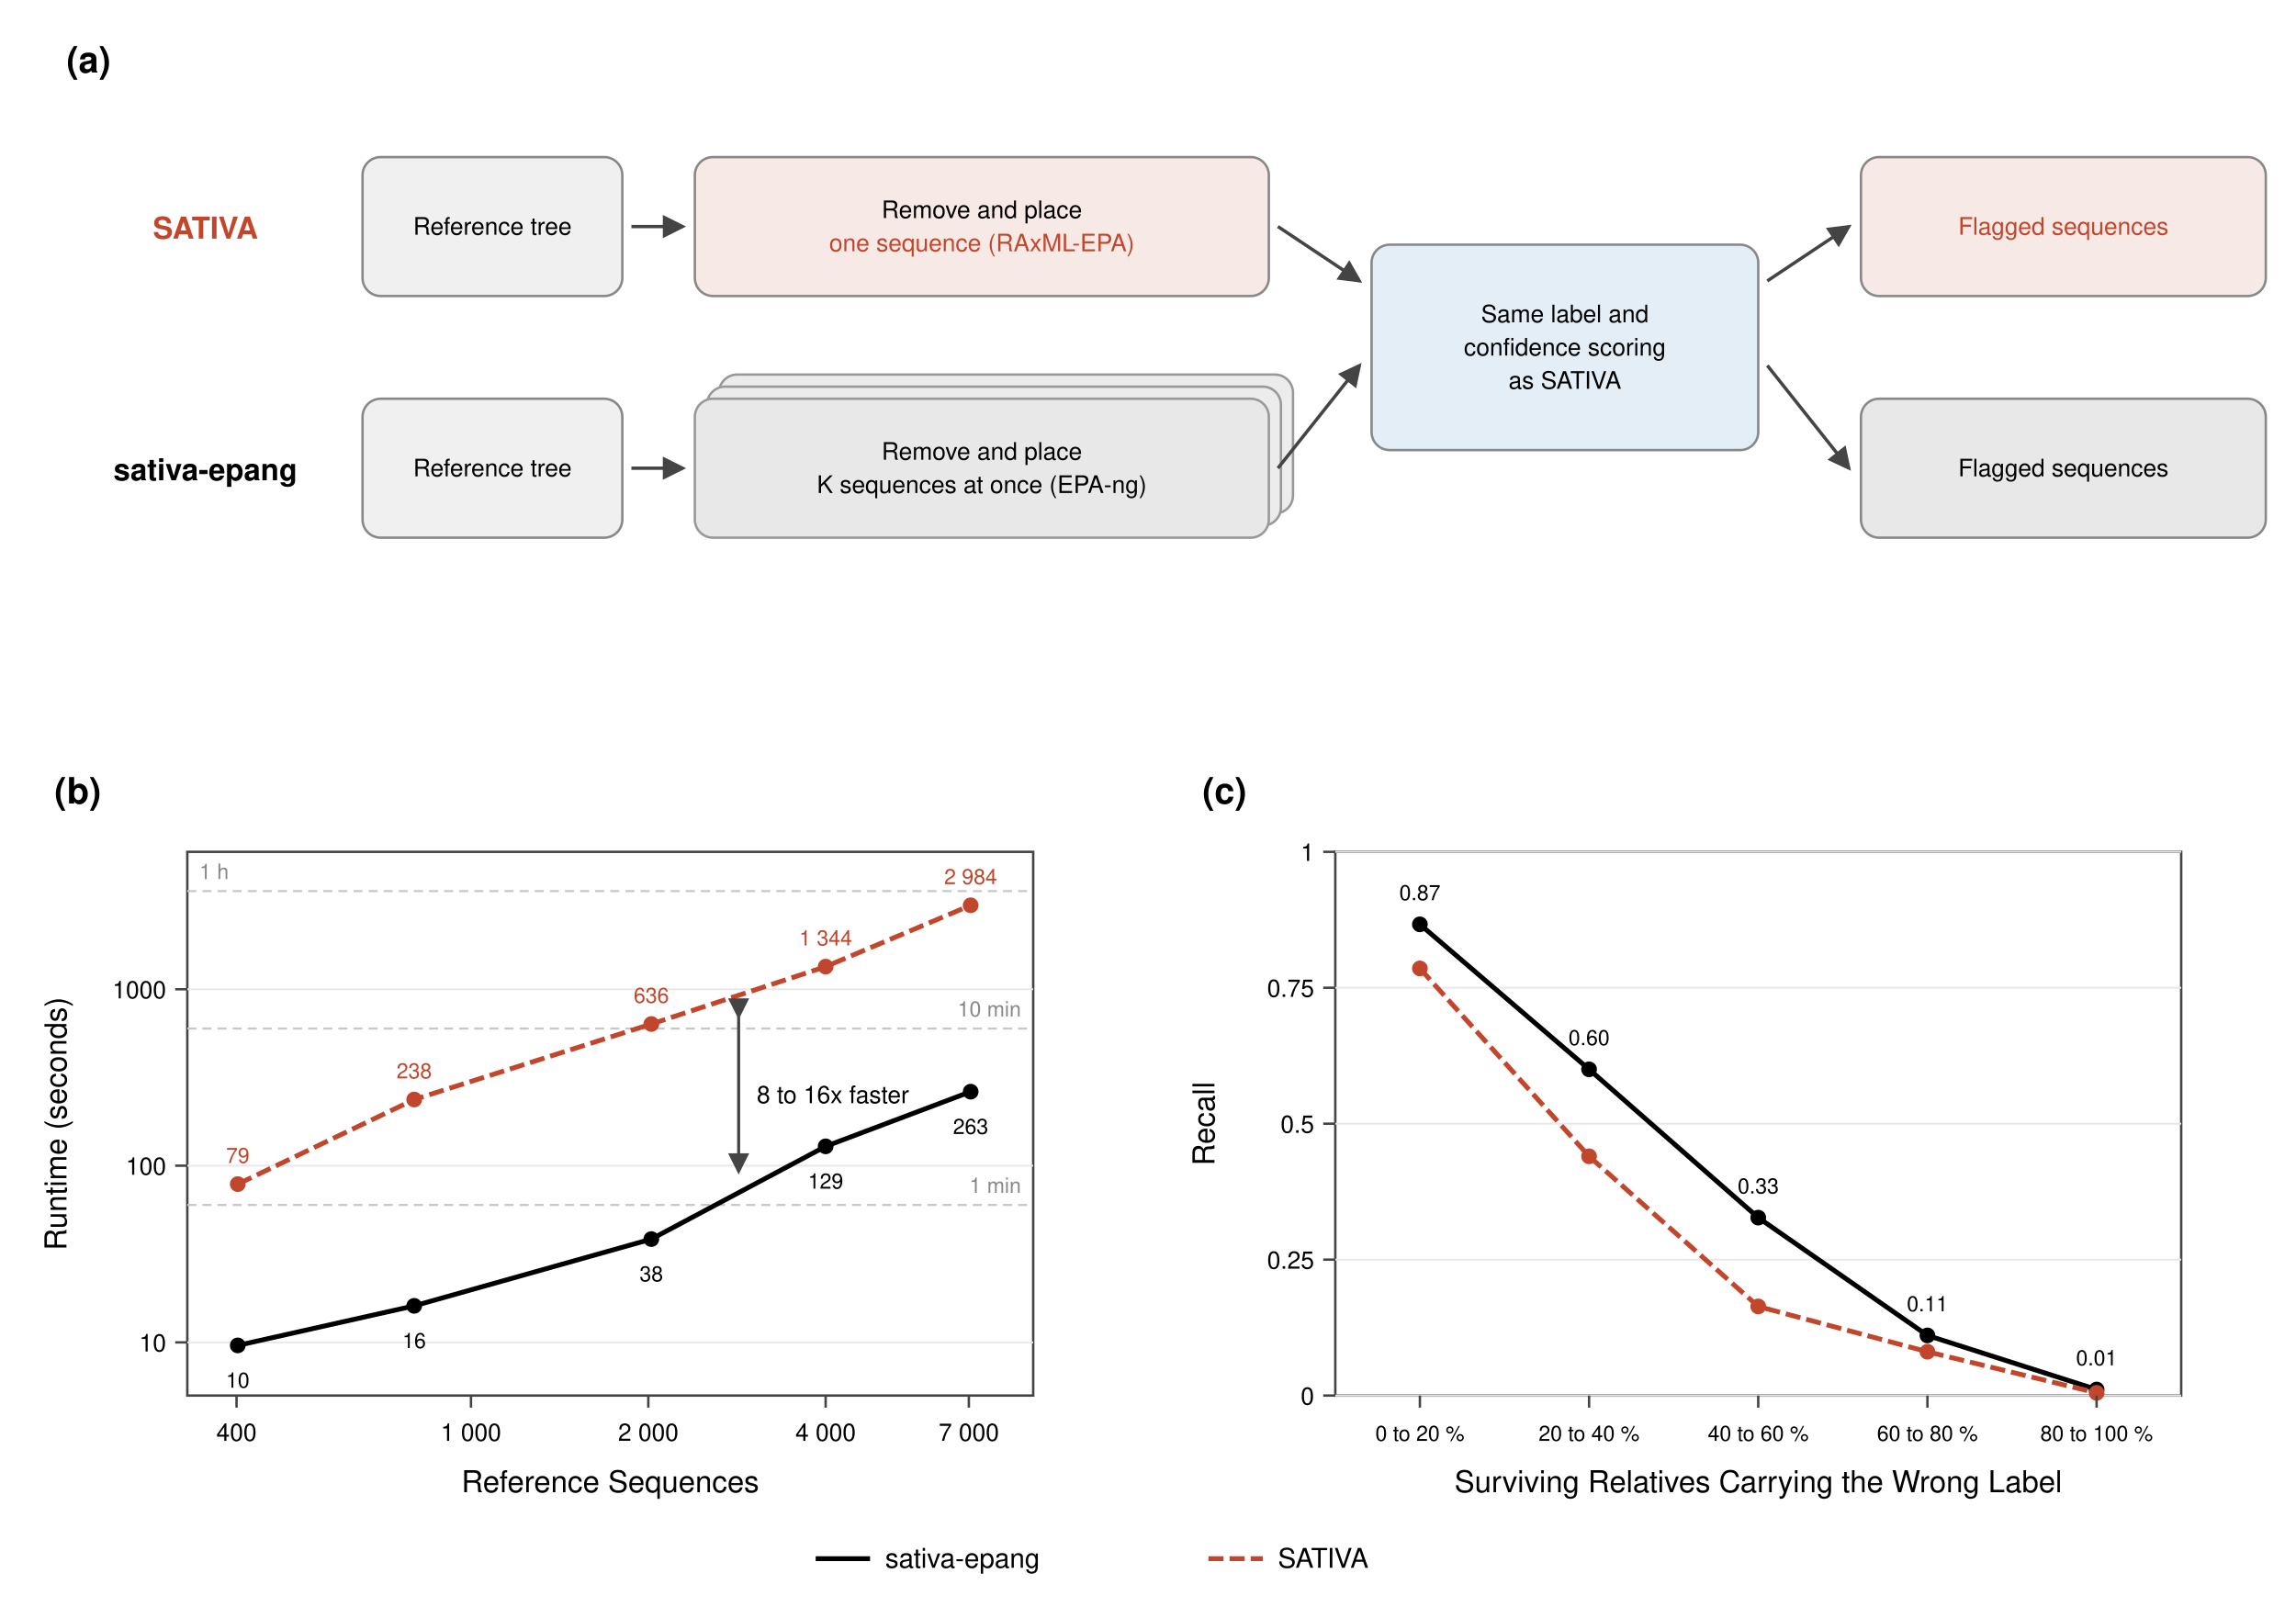
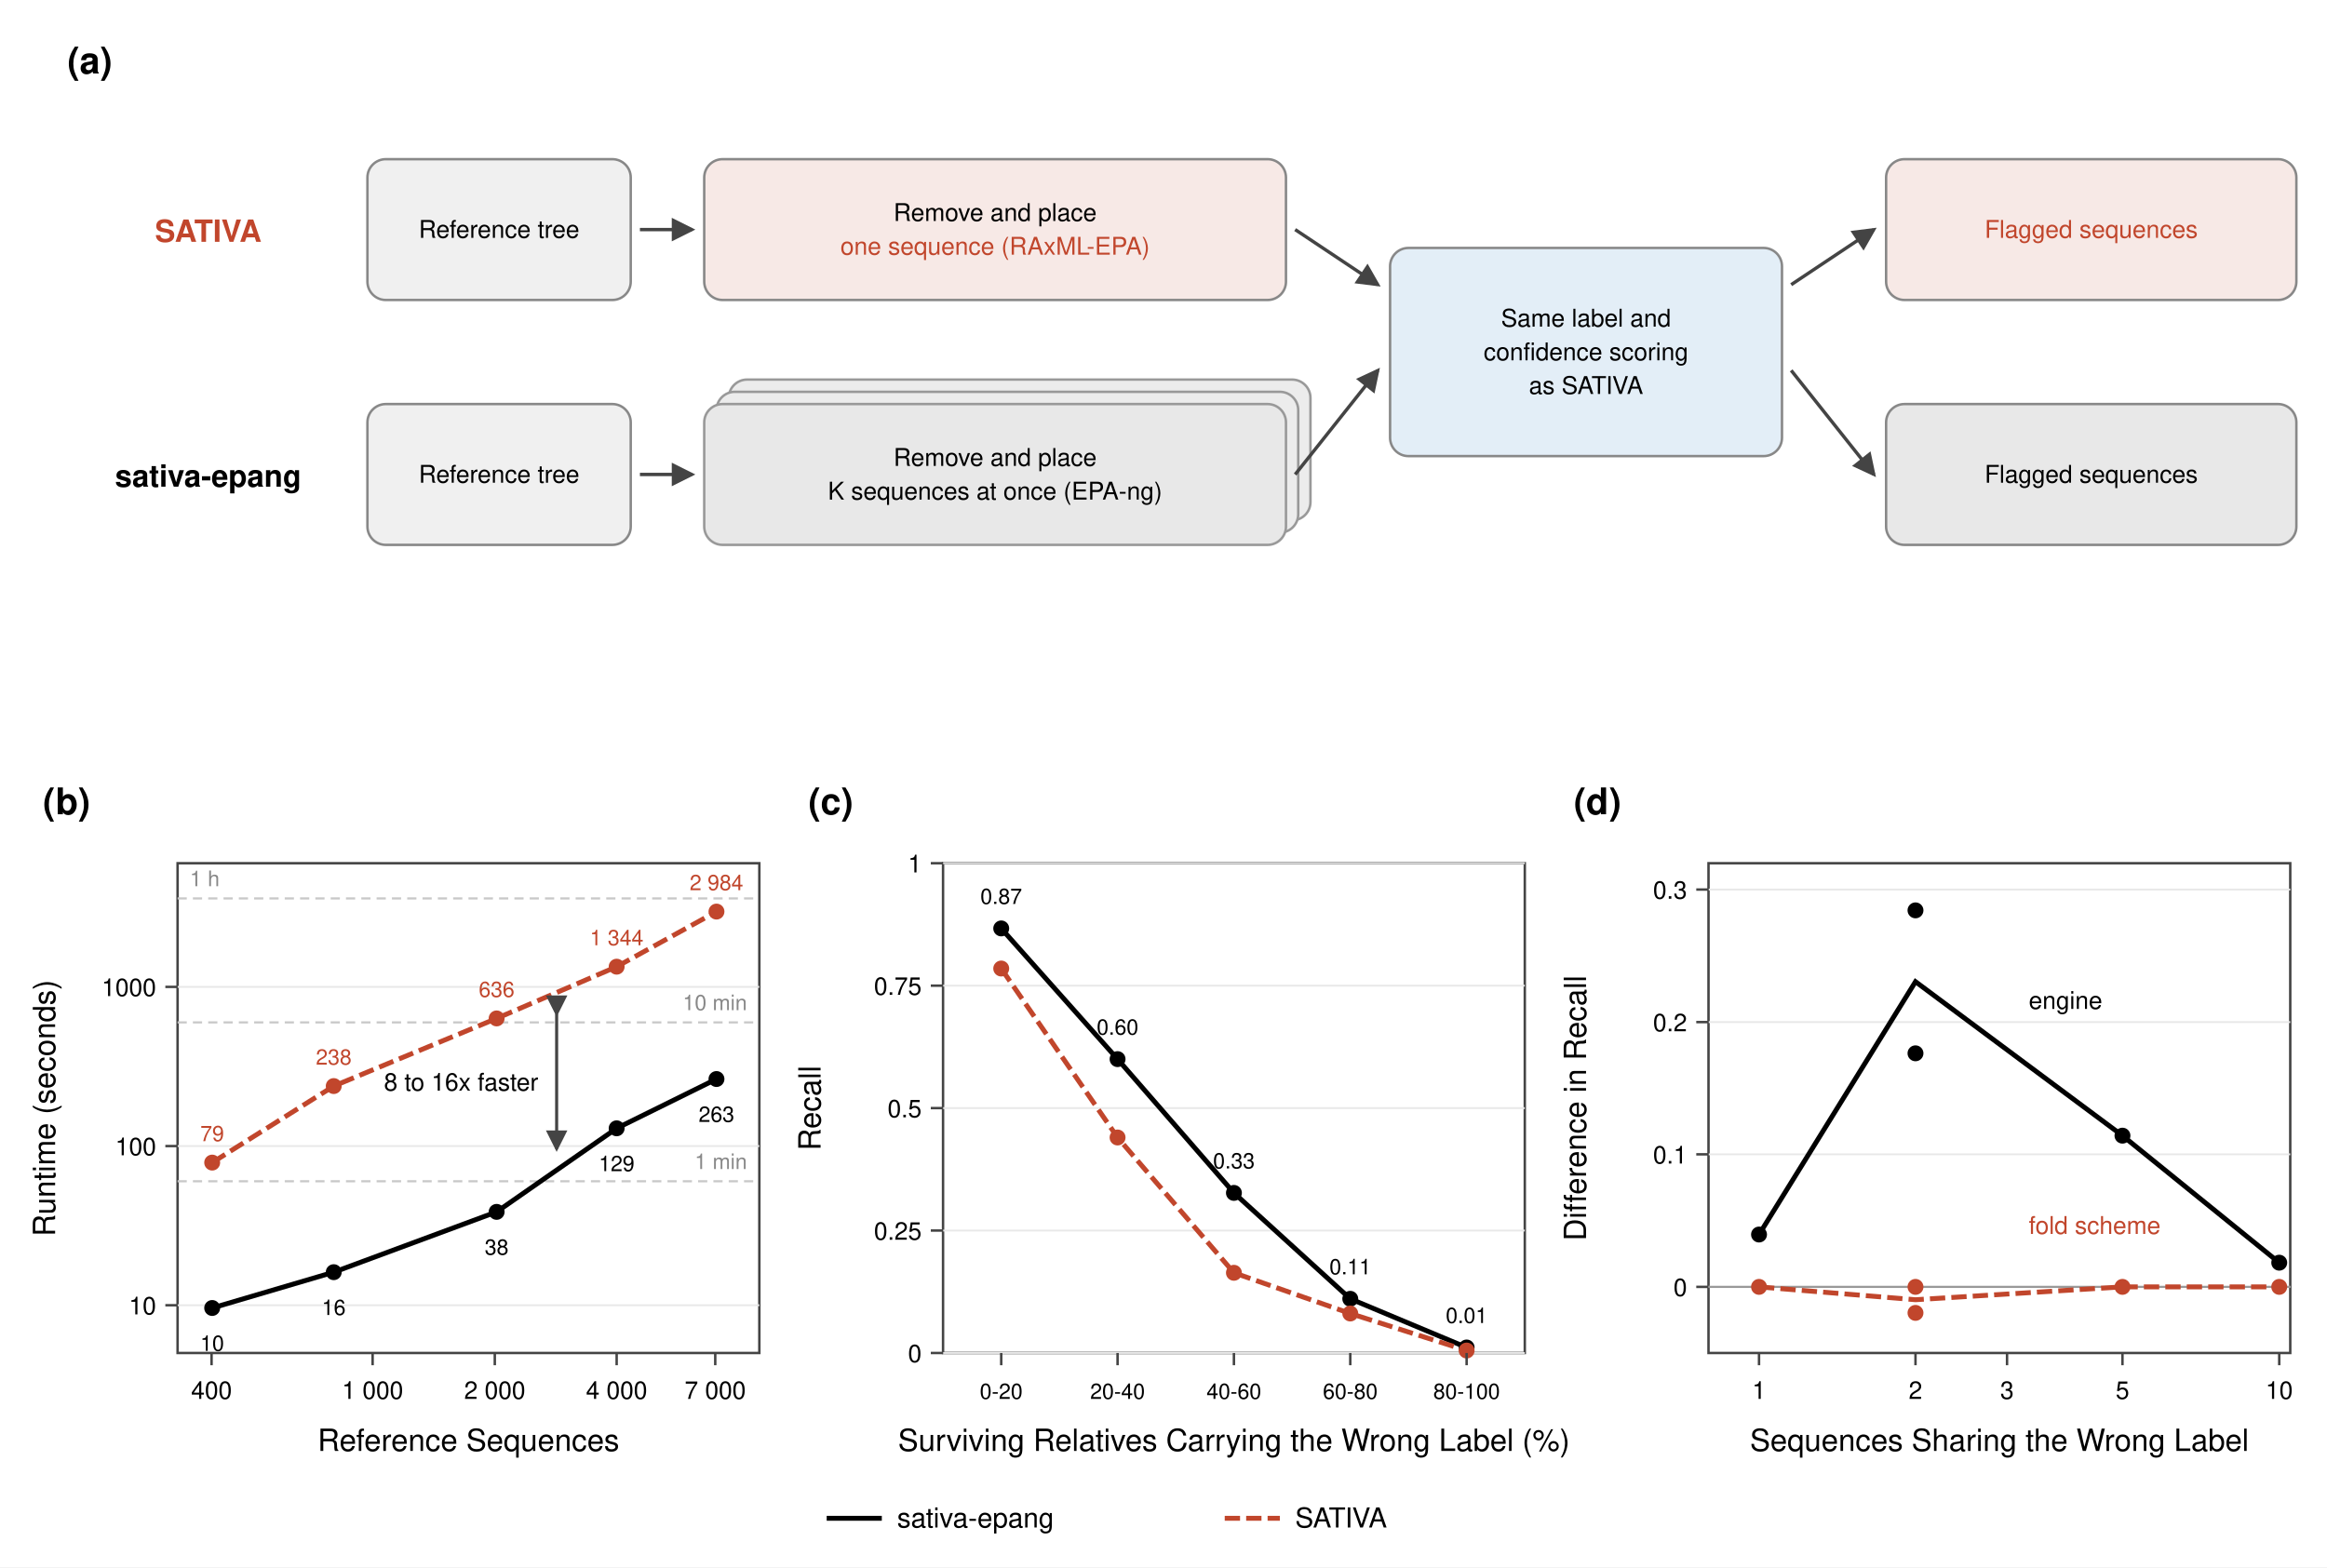
- <svg xmlns="http://www.w3.org/2000/svg" width="760" height="532" viewBox="0 0 760 532" font-family="Helvetica,Arial,sans-serif">
-   <rect width="760" height="532" fill="#fff" />
+ <svg xmlns="http://www.w3.org/2000/svg" width="760" height="512" viewBox="0 0 760 512" font-family="Helvetica,Arial,sans-serif">
+   <rect width="760" height="512" fill="#fff" />
  <defs>
    <marker id="head" markerWidth="7" markerHeight="7" refX="6" refY="3.5" orient="auto">
      <path d="M0,0 L7,3.5 L0,7 z" fill="#444" />
    </marker>
  </defs>
  <text x="22.0" y="24.0" font-size="12" fill="#000" font-weight="bold" text-anchor="start">(a)</text>
  <text x="68.0" y="79.0" font-size="10" fill="#c1462c" font-weight="bold" text-anchor="middle">SATIVA</text>
  <text x="68.0" y="159.0" font-size="10" fill="#000000" font-weight="bold" text-anchor="middle">sativa-epang</text>
  <rect x="120" y="52" width="86" height="46" rx="6" fill="#f0f0f0" stroke="#888" stroke-width="0.8" />
  <text x="163.0" y="77.7" font-size="8" fill="#000" font-weight="normal" text-anchor="middle">Reference tree</text>
  <rect x="120" y="132" width="86" height="46" rx="6" fill="#f0f0f0" stroke="#888" stroke-width="0.8" />
  <text x="163.0" y="157.7" font-size="8" fill="#000" font-weight="normal" text-anchor="middle">Reference tree</text>
  <rect x="230" y="52" width="190" height="46" rx="6" fill="#f7e9e6" stroke="#888" stroke-width="0.8" />
  <text x="325.0" y="72.2" font-size="8" fill="#000" font-weight="normal" text-anchor="middle">Remove and place</text>
  <text x="325.0" y="83.2" font-size="8" fill="#c1462c" font-weight="normal" text-anchor="middle">one sequence (RAxML-EPA)</text>
  <rect x="238" y="124" width="190" height="46" rx="6" fill="#ececec" stroke="#999" stroke-width="0.8" />
  <rect x="234" y="128" width="190" height="46" rx="6" fill="#ececec" stroke="#999" stroke-width="0.8" />
  <rect x="230" y="132" width="190" height="46" rx="6" fill="#e8e8e8" stroke="#999" stroke-width="0.8" />
  <text x="325.0" y="152.2" font-size="8" fill="#000" font-weight="normal" text-anchor="middle">Remove and place</text>
  <text x="325.0" y="163.2" font-size="8" fill="#000000" font-weight="normal" text-anchor="middle">K sequences at once (EPA-ng)</text>
  <rect x="454" y="81.0" width="128" height="68" rx="6" fill="#e3eef7" stroke="#888" stroke-width="0.8" />
  <text x="518.0" y="106.7" font-size="8" fill="#000" font-weight="normal" text-anchor="middle">Same label and</text>
  <text x="518.0" y="117.7" font-size="8" fill="#000" font-weight="normal" text-anchor="middle">confidence scoring</text>
  <text x="518.0" y="128.7" font-size="8" fill="#000" font-weight="normal" text-anchor="middle">as SATIVA</text>
  <rect x="616" y="52" width="134" height="46" rx="6" fill="#f7e9e6" stroke="#888" stroke-width="0.8" />
  <text x="683.0" y="77.7" font-size="8" fill="#c1462c" font-weight="normal" text-anchor="middle">Flagged sequences</text>
  <rect x="616" y="132" width="134" height="46" rx="6" fill="#e8e8e8" stroke="#888" stroke-width="0.8" />
  <text x="683.0" y="157.7" font-size="8" fill="#000000" font-weight="normal" text-anchor="middle">Flagged sequences</text>
  <line x1="209.0" y1="75.0" x2="226.0" y2="75.0" stroke="#444" stroke-width="1.1" marker-end="url(#head)" />
  <line x1="423.0" y1="75.0" x2="450.0" y2="93.0" stroke="#444" stroke-width="1.1" marker-end="url(#head)" />
  <line x1="585.0" y1="93.0" x2="612.0" y2="75.0" stroke="#444" stroke-width="1.1" marker-end="url(#head)" />
  <line x1="209.0" y1="155.0" x2="226.0" y2="155.0" stroke="#444" stroke-width="1.1" marker-end="url(#head)" />
  <line x1="423.0" y1="155.0" x2="450.0" y2="121.0" stroke="#444" stroke-width="1.1" marker-end="url(#head)" />
  <line x1="585.0" y1="121.0" x2="612.0" y2="155.0" stroke="#444" stroke-width="1.1" marker-end="url(#head)" />
-   <rect x="62" y="282" width="280" height="180" fill="none" stroke="#444" stroke-width="0.8" />
-   <text x="18.0" y="266.0" font-size="12" fill="#000" font-weight="bold" text-anchor="start">(b)</text>
-   <text x="202.0" y="494.0" font-size="10" fill="#000" font-weight="normal" text-anchor="middle">Reference Sequences</text>
-   <text x="22.0" y="372.0" font-size="10" fill="#000" font-weight="normal" text-anchor="middle" transform="rotate(-90 22.0 372.0)">Runtime (seconds)</text>
-   <line x1="78.3" y1="462" x2="78.3" y2="466" stroke="#444" stroke-width="0.8" />
-   <text x="78.3" y="477.0" font-size="8" fill="#000" font-weight="normal" text-anchor="middle">400</text>
-   <line x1="155.9" y1="462" x2="155.9" y2="466" stroke="#444" stroke-width="0.8" />
-   <text x="155.9" y="477.0" font-size="8" fill="#000" font-weight="normal" text-anchor="middle">1 000</text>
-   <line x1="214.6" y1="462" x2="214.6" y2="466" stroke="#444" stroke-width="0.8" />
-   <text x="214.6" y="477.0" font-size="8" fill="#000" font-weight="normal" text-anchor="middle">2 000</text>
-   <line x1="273.3" y1="462" x2="273.3" y2="466" stroke="#444" stroke-width="0.8" />
-   <text x="273.3" y="477.0" font-size="8" fill="#000" font-weight="normal" text-anchor="middle">4 000</text>
-   <line x1="320.7" y1="462" x2="320.7" y2="466" stroke="#444" stroke-width="0.8" />
-   <text x="320.7" y="477.0" font-size="8" fill="#000" font-weight="normal" text-anchor="middle">7 000</text>
-   <line x1="62" y1="444.4" x2="342" y2="444.4" stroke="#e8e8e8" stroke-width="0.6" />
-   <line x1="58" y1="444.4" x2="62" y2="444.4" stroke="#444" stroke-width="0.8" />
-   <text x="55.0" y="447.4" font-size="8" fill="#000" font-weight="normal" text-anchor="end">10</text>
-   <line x1="62" y1="385.9" x2="342" y2="385.9" stroke="#e8e8e8" stroke-width="0.6" />
-   <line x1="58" y1="385.9" x2="62" y2="385.9" stroke="#444" stroke-width="0.8" />
-   <text x="55.0" y="388.9" font-size="8" fill="#000" font-weight="normal" text-anchor="end">100</text>
-   <line x1="62" y1="327.5" x2="342" y2="327.5" stroke="#e8e8e8" stroke-width="0.6" />
-   <line x1="58" y1="327.5" x2="62" y2="327.5" stroke="#444" stroke-width="0.8" />
-   <text x="55.0" y="330.5" font-size="8" fill="#000" font-weight="normal" text-anchor="end">1000</text>
-   <line x1="62" y1="398.9" x2="342" y2="398.9" stroke="#c8c8c8" stroke-width="0.7" stroke-dasharray="3 2" />
-   <text x="338.0" y="394.9" font-size="7" fill="#888" font-weight="normal" text-anchor="end">1 min</text>
-   <line x1="62" y1="340.5" x2="342" y2="340.5" stroke="#c8c8c8" stroke-width="0.7" stroke-dasharray="3 2" />
-   <text x="338.0" y="336.5" font-size="7" fill="#888" font-weight="normal" text-anchor="end">10 min</text>
-   <line x1="62" y1="295.0" x2="342" y2="295.0" stroke="#c8c8c8" stroke-width="0.7" stroke-dasharray="3 2" />
-   <text x="66.0" y="291.0" font-size="7" fill="#888" font-weight="normal" text-anchor="start">1 h</text>
-   <path d="M78.7,392.0 L137.1,364.0 L215.6,339.0 L273.3,320.0 L321.3,299.7" fill="none" stroke="#c1462c" stroke-width="1.6" stroke-dasharray="5 2" />
-   <circle cx="78.7" cy="392.0" r="2.6" fill="#c1462c" />
-   <circle cx="137.1" cy="364.0" r="2.6" fill="#c1462c" />
-   <circle cx="215.6" cy="339.0" r="2.6" fill="#c1462c" />
-   <circle cx="273.3" cy="320.0" r="2.6" fill="#c1462c" />
-   <circle cx="321.3" cy="299.7" r="2.6" fill="#c1462c" />
-   <path d="M78.7,445.4 L137.1,432.3 L215.6,410.2 L273.3,379.5 L321.3,361.4" fill="none" stroke="#000000" stroke-width="1.6" />
-   <circle cx="78.7" cy="445.4" r="2.6" fill="#000000" />
-   <circle cx="137.1" cy="432.3" r="2.6" fill="#000000" />
-   <circle cx="215.6" cy="410.2" r="2.6" fill="#000000" />
-   <circle cx="273.3" cy="379.5" r="2.6" fill="#000000" />
-   <circle cx="321.3" cy="361.4" r="2.6" fill="#000000" />
-   <text x="78.7" y="385.0" font-size="7" fill="#c1462c" font-weight="normal" text-anchor="middle">79</text>
-   <text x="78.7" y="459.4" font-size="7" fill="#000000" font-weight="normal" text-anchor="middle">10</text>
-   <text x="137.1" y="357.0" font-size="7" fill="#c1462c" font-weight="normal" text-anchor="middle">238</text>
-   <text x="137.1" y="446.3" font-size="7" fill="#000000" font-weight="normal" text-anchor="middle">16</text>
-   <text x="215.6" y="332.0" font-size="7" fill="#c1462c" font-weight="normal" text-anchor="middle">636</text>
-   <text x="215.6" y="424.2" font-size="7" fill="#000000" font-weight="normal" text-anchor="middle">38</text>
-   <text x="273.3" y="313.0" font-size="7" fill="#c1462c" font-weight="normal" text-anchor="middle">1 344</text>
-   <text x="273.3" y="393.5" font-size="7" fill="#000000" font-weight="normal" text-anchor="middle">129</text>
-   <text x="321.3" y="292.7" font-size="7" fill="#c1462c" font-weight="normal" text-anchor="middle">2 984</text>
-   <text x="321.3" y="375.4" font-size="7" fill="#000000" font-weight="normal" text-anchor="middle">263</text>
-   <line x1="244.5" y1="336.5" x2="244.5" y2="387.8" stroke="#444" stroke-width="1" marker-end="url(#head)" marker-start="url(#head)" />
-   <text x="250.5" y="365.2" font-size="8" fill="#000" font-weight="normal" text-anchor="start">8 to 16x faster</text>
-   <rect x="442" y="282" width="280" height="180" fill="none" stroke="#444" stroke-width="0.8" />
-   <text x="398.0" y="266.0" font-size="12" fill="#000" font-weight="bold" text-anchor="start">(c)</text>
-   <text x="582.0" y="494.0" font-size="10" fill="#000" font-weight="normal" text-anchor="middle">Surviving Relatives Carrying the Wrong Label</text>
-   <text x="402.0" y="372.0" font-size="10" fill="#000" font-weight="normal" text-anchor="middle" transform="rotate(-90 402.0 372.0)">Recall</text>
-   <line x1="442" y1="462.0" x2="722" y2="462.0" stroke="#e8e8e8" stroke-width="0.6" />
-   <line x1="438" y1="462.0" x2="442" y2="462.0" stroke="#444" stroke-width="0.8" />
-   <text x="435.0" y="465.0" font-size="8" fill="#000" font-weight="normal" text-anchor="end">0</text>
-   <line x1="442" y1="417.0" x2="722" y2="417.0" stroke="#e8e8e8" stroke-width="0.6" />
-   <line x1="438" y1="417.0" x2="442" y2="417.0" stroke="#444" stroke-width="0.8" />
-   <text x="435.0" y="420.0" font-size="8" fill="#000" font-weight="normal" text-anchor="end">0.25</text>
-   <line x1="442" y1="372.0" x2="722" y2="372.0" stroke="#e8e8e8" stroke-width="0.6" />
-   <line x1="438" y1="372.0" x2="442" y2="372.0" stroke="#444" stroke-width="0.8" />
-   <text x="435.0" y="375.0" font-size="8" fill="#000" font-weight="normal" text-anchor="end">0.5</text>
-   <line x1="442" y1="327.0" x2="722" y2="327.0" stroke="#e8e8e8" stroke-width="0.6" />
-   <line x1="438" y1="327.0" x2="442" y2="327.0" stroke="#444" stroke-width="0.8" />
-   <text x="435.0" y="330.0" font-size="8" fill="#000" font-weight="normal" text-anchor="end">0.75</text>
-   <line x1="442" y1="282.0" x2="722" y2="282.0" stroke="#e8e8e8" stroke-width="0.6" />
-   <line x1="438" y1="282.0" x2="442" y2="282.0" stroke="#444" stroke-width="0.8" />
-   <text x="435.0" y="285.0" font-size="8" fill="#000" font-weight="normal" text-anchor="end">1</text>
-   <path d="M470.0,306.0 L526.0,354.0 L582.0,403.1 L638.0,442.1 L694.0,460.0" fill="none" stroke="#000000" stroke-width="1.6" />
-   <circle cx="470.0" cy="306.0" r="2.6" fill="#000000" />
-   <circle cx="526.0" cy="354.0" r="2.6" fill="#000000" />
-   <circle cx="582.0" cy="403.1" r="2.6" fill="#000000" />
-   <circle cx="638.0" cy="442.1" r="2.6" fill="#000000" />
-   <circle cx="694.0" cy="460.0" r="2.6" fill="#000000" />
-   <text x="470.0" y="298.0" font-size="7" fill="#000000" font-weight="normal" text-anchor="middle">0.87</text>
-   <text x="526.0" y="346.0" font-size="7" fill="#000000" font-weight="normal" text-anchor="middle">0.60</text>
-   <text x="582.0" y="395.1" font-size="7" fill="#000000" font-weight="normal" text-anchor="middle">0.33</text>
-   <text x="638.0" y="434.1" font-size="7" fill="#000000" font-weight="normal" text-anchor="middle">0.11</text>
-   <text x="694.0" y="452.0" font-size="7" fill="#000000" font-weight="normal" text-anchor="middle">0.01</text>
-   <path d="M470.0,320.6 L526.0,382.8 L582.0,432.5 L638.0,447.5 L694.0,461.1" fill="none" stroke="#c1462c" stroke-width="1.6" stroke-dasharray="5 2" />
-   <circle cx="470.0" cy="320.6" r="2.6" fill="#c1462c" />
-   <circle cx="526.0" cy="382.8" r="2.6" fill="#c1462c" />
-   <circle cx="582.0" cy="432.5" r="2.6" fill="#c1462c" />
-   <circle cx="638.0" cy="447.5" r="2.6" fill="#c1462c" />
-   <circle cx="694.0" cy="461.1" r="2.6" fill="#c1462c" />
-   <line x1="470.0" y1="462" x2="470.0" y2="466" stroke="#444" stroke-width="0.8" />
-   <text x="470.0" y="477.0" font-size="7" fill="#000" font-weight="normal" text-anchor="middle">0 to 20 %</text>
-   <line x1="526.0" y1="462" x2="526.0" y2="466" stroke="#444" stroke-width="0.8" />
-   <text x="526.0" y="477.0" font-size="7" fill="#000" font-weight="normal" text-anchor="middle">20 to 40 %</text>
-   <line x1="582.0" y1="462" x2="582.0" y2="466" stroke="#444" stroke-width="0.8" />
-   <text x="582.0" y="477.0" font-size="7" fill="#000" font-weight="normal" text-anchor="middle">40 to 60 %</text>
-   <line x1="638.0" y1="462" x2="638.0" y2="466" stroke="#444" stroke-width="0.8" />
-   <text x="638.0" y="477.0" font-size="7" fill="#000" font-weight="normal" text-anchor="middle">60 to 80 %</text>
-   <line x1="694.0" y1="462" x2="694.0" y2="466" stroke="#444" stroke-width="0.8" />
-   <text x="694.0" y="477.0" font-size="7" fill="#000" font-weight="normal" text-anchor="middle">80 to 100 %</text>
-   <line x1="270.0" y1="516" x2="288.0" y2="516" stroke="#000000" stroke-width="1.6" />
-   <text x="293.0" y="519.0" font-size="9" fill="#000" font-weight="normal" text-anchor="start">sativa-epang</text>
-   <line x1="400.0" y1="516" x2="418.0" y2="516" stroke="#c1462c" stroke-width="1.6" stroke-dasharray="5 2" />
-   <text x="423.0" y="519.0" font-size="9" fill="#000" font-weight="normal" text-anchor="start">SATIVA</text>
+   <rect x="58" y="282" width="190" height="160" fill="none" stroke="#444" stroke-width="0.8" />
+   <text x="14.0" y="266.0" font-size="12" fill="#000" font-weight="bold" text-anchor="start">(b)</text>
+   <text x="153.0" y="474.0" font-size="10" fill="#000" font-weight="normal" text-anchor="middle">Reference Sequences</text>
+   <text x="18.0" y="362.0" font-size="10" fill="#000" font-weight="normal" text-anchor="middle" transform="rotate(-90 18.0 362.0)">Runtime (seconds)</text>
+   <line x1="69.1" y1="442" x2="69.1" y2="446" stroke="#444" stroke-width="0.8" />
+   <text x="69.1" y="457.0" font-size="8" fill="#000" font-weight="normal" text-anchor="middle">400</text>
+   <line x1="121.7" y1="442" x2="121.7" y2="446" stroke="#444" stroke-width="0.8" />
+   <text x="121.7" y="457.0" font-size="8" fill="#000" font-weight="normal" text-anchor="middle">1 000</text>
+   <line x1="161.6" y1="442" x2="161.6" y2="446" stroke="#444" stroke-width="0.8" />
+   <text x="161.6" y="457.0" font-size="8" fill="#000" font-weight="normal" text-anchor="middle">2 000</text>
+   <line x1="201.4" y1="442" x2="201.4" y2="446" stroke="#444" stroke-width="0.8" />
+   <text x="201.4" y="457.0" font-size="8" fill="#000" font-weight="normal" text-anchor="middle">4 000</text>
+   <line x1="233.6" y1="442" x2="233.6" y2="446" stroke="#444" stroke-width="0.8" />
+   <text x="233.6" y="457.0" font-size="8" fill="#000" font-weight="normal" text-anchor="middle">7 000</text>
+   <line x1="58" y1="426.4" x2="248" y2="426.4" stroke="#e8e8e8" stroke-width="0.6" />
+   <line x1="54" y1="426.4" x2="58" y2="426.4" stroke="#444" stroke-width="0.8" />
+   <text x="51.0" y="429.4" font-size="8" fill="#000" font-weight="normal" text-anchor="end">10</text>
+   <line x1="58" y1="374.4" x2="248" y2="374.4" stroke="#e8e8e8" stroke-width="0.6" />
+   <line x1="54" y1="374.4" x2="58" y2="374.4" stroke="#444" stroke-width="0.8" />
+   <text x="51.0" y="377.4" font-size="8" fill="#000" font-weight="normal" text-anchor="end">100</text>
+   <line x1="58" y1="322.4" x2="248" y2="322.4" stroke="#e8e8e8" stroke-width="0.6" />
+   <line x1="54" y1="322.4" x2="58" y2="322.4" stroke="#444" stroke-width="0.8" />
+   <text x="51.0" y="325.4" font-size="8" fill="#000" font-weight="normal" text-anchor="end">1000</text>
+   <line x1="58" y1="385.9" x2="248" y2="385.9" stroke="#c8c8c8" stroke-width="0.7" stroke-dasharray="3 2" />
+   <text x="244.0" y="381.9" font-size="7" fill="#888" font-weight="normal" text-anchor="end">1 min</text>
+   <line x1="58" y1="334.0" x2="248" y2="334.0" stroke="#c8c8c8" stroke-width="0.7" stroke-dasharray="3 2" />
+   <text x="244.0" y="330.0" font-size="7" fill="#888" font-weight="normal" text-anchor="end">10 min</text>
+   <line x1="58" y1="293.5" x2="248" y2="293.5" stroke="#c8c8c8" stroke-width="0.7" stroke-dasharray="3 2" />
+   <text x="62.0" y="289.5" font-size="7" fill="#888" font-weight="normal" text-anchor="start">1 h</text>
+   <path d="M69.3,379.8 L109.0,354.8 L162.2,332.7 L201.4,315.8 L234.0,297.8" fill="none" stroke="#c1462c" stroke-width="1.6" stroke-dasharray="5 2" />
+   <circle cx="69.3" cy="379.8" r="2.6" fill="#c1462c" />
+   <circle cx="109.0" cy="354.8" r="2.6" fill="#c1462c" />
+   <circle cx="162.2" cy="332.7" r="2.6" fill="#c1462c" />
+   <circle cx="201.4" cy="315.8" r="2.6" fill="#c1462c" />
+   <circle cx="234.0" cy="297.8" r="2.6" fill="#c1462c" />
+   <path d="M69.3,427.3 L109.0,415.6 L162.2,395.9 L201.4,368.6 L234.0,352.5" fill="none" stroke="#000000" stroke-width="1.6" />
+   <circle cx="69.3" cy="427.3" r="2.6" fill="#000000" />
+   <circle cx="109.0" cy="415.6" r="2.6" fill="#000000" />
+   <circle cx="162.2" cy="395.9" r="2.6" fill="#000000" />
+   <circle cx="201.4" cy="368.6" r="2.6" fill="#000000" />
+   <circle cx="234.0" cy="352.5" r="2.6" fill="#000000" />
+   <text x="69.3" y="372.8" font-size="7" fill="#c1462c" font-weight="normal" text-anchor="middle">79</text>
+   <text x="69.3" y="441.3" font-size="7" fill="#000000" font-weight="normal" text-anchor="middle">10</text>
+   <text x="109.0" y="347.8" font-size="7" fill="#c1462c" font-weight="normal" text-anchor="middle">238</text>
+   <text x="109.0" y="429.6" font-size="7" fill="#000000" font-weight="normal" text-anchor="middle">16</text>
+   <text x="162.2" y="325.7" font-size="7" fill="#c1462c" font-weight="normal" text-anchor="middle">636</text>
+   <text x="162.2" y="409.9" font-size="7" fill="#000000" font-weight="normal" text-anchor="middle">38</text>
+   <text x="201.4" y="308.8" font-size="7" fill="#c1462c" font-weight="normal" text-anchor="middle">1 344</text>
+   <text x="201.4" y="382.6" font-size="7" fill="#000000" font-weight="normal" text-anchor="middle">129</text>
+   <text x="234.0" y="290.8" font-size="7" fill="#c1462c" font-weight="normal" text-anchor="middle">2 984</text>
+   <text x="234.0" y="366.5" font-size="7" fill="#000000" font-weight="normal" text-anchor="middle">263</text>
+   <line x1="181.8" y1="331.2" x2="181.8" y2="375.3" stroke="#444" stroke-width="1" marker-end="url(#head)" marker-start="url(#head)" />
+   <text x="175.8" y="356.3" font-size="8" fill="#000" font-weight="normal" text-anchor="end">8 to 16x faster</text>
+   <rect x="308" y="282" width="190" height="160" fill="none" stroke="#444" stroke-width="0.8" />
+   <text x="264.0" y="266.0" font-size="12" fill="#000" font-weight="bold" text-anchor="start">(c)</text>
+   <text x="403.0" y="474.0" font-size="10" fill="#000" font-weight="normal" text-anchor="middle">Surviving Relatives Carrying the Wrong Label (%)</text>
+   <text x="268.0" y="362.0" font-size="10" fill="#000" font-weight="normal" text-anchor="middle" transform="rotate(-90 268.0 362.0)">Recall</text>
+   <line x1="308" y1="442.0" x2="498" y2="442.0" stroke="#e8e8e8" stroke-width="0.6" />
+   <line x1="304" y1="442.0" x2="308" y2="442.0" stroke="#444" stroke-width="0.8" />
+   <text x="301.0" y="445.0" font-size="8" fill="#000" font-weight="normal" text-anchor="end">0</text>
+   <line x1="308" y1="402.0" x2="498" y2="402.0" stroke="#e8e8e8" stroke-width="0.6" />
+   <line x1="304" y1="402.0" x2="308" y2="402.0" stroke="#444" stroke-width="0.8" />
+   <text x="301.0" y="405.0" font-size="8" fill="#000" font-weight="normal" text-anchor="end">0.25</text>
+   <line x1="308" y1="362.0" x2="498" y2="362.0" stroke="#e8e8e8" stroke-width="0.6" />
+   <line x1="304" y1="362.0" x2="308" y2="362.0" stroke="#444" stroke-width="0.8" />
+   <text x="301.0" y="365.0" font-size="8" fill="#000" font-weight="normal" text-anchor="end">0.5</text>
+   <line x1="308" y1="322.0" x2="498" y2="322.0" stroke="#e8e8e8" stroke-width="0.6" />
+   <line x1="304" y1="322.0" x2="308" y2="322.0" stroke="#444" stroke-width="0.8" />
+   <text x="301.0" y="325.0" font-size="8" fill="#000" font-weight="normal" text-anchor="end">0.75</text>
+   <line x1="308" y1="282.0" x2="498" y2="282.0" stroke="#e8e8e8" stroke-width="0.6" />
+   <line x1="304" y1="282.0" x2="308" y2="282.0" stroke="#444" stroke-width="0.8" />
+   <text x="301.0" y="285.0" font-size="8" fill="#000" font-weight="normal" text-anchor="end">1</text>
+   <path d="M327.0,303.3 L365.0,346.0 L403.0,389.7 L441.0,424.3 L479.0,440.2" fill="none" stroke="#000000" stroke-width="1.6" />
+   <circle cx="327.0" cy="303.3" r="2.6" fill="#000000" />
+   <circle cx="365.0" cy="346.0" r="2.6" fill="#000000" />
+   <circle cx="403.0" cy="389.7" r="2.6" fill="#000000" />
+   <circle cx="441.0" cy="424.3" r="2.6" fill="#000000" />
+   <circle cx="479.0" cy="440.2" r="2.6" fill="#000000" />
+   <text x="327.0" y="295.3" font-size="7" fill="#000000" font-weight="normal" text-anchor="middle">0.87</text>
+   <text x="365.0" y="338.0" font-size="7" fill="#000000" font-weight="normal" text-anchor="middle">0.60</text>
+   <text x="403.0" y="381.7" font-size="7" fill="#000000" font-weight="normal" text-anchor="middle">0.33</text>
+   <text x="441.0" y="416.3" font-size="7" fill="#000000" font-weight="normal" text-anchor="middle">0.11</text>
+   <text x="479.0" y="432.2" font-size="7" fill="#000000" font-weight="normal" text-anchor="middle">0.01</text>
+   <path d="M327.0,316.4 L365.0,371.6 L403.0,415.8 L441.0,429.1 L479.0,441.2" fill="none" stroke="#c1462c" stroke-width="1.6" stroke-dasharray="5 2" />
+   <circle cx="327.0" cy="316.4" r="2.6" fill="#c1462c" />
+   <circle cx="365.0" cy="371.6" r="2.6" fill="#c1462c" />
+   <circle cx="403.0" cy="415.8" r="2.6" fill="#c1462c" />
+   <circle cx="441.0" cy="429.1" r="2.6" fill="#c1462c" />
+   <circle cx="479.0" cy="441.2" r="2.6" fill="#c1462c" />
+   <line x1="327.0" y1="442" x2="327.0" y2="446" stroke="#444" stroke-width="0.8" />
+   <text x="327.0" y="457.0" font-size="7" fill="#000" font-weight="normal" text-anchor="middle">0-20</text>
+   <line x1="365.0" y1="442" x2="365.0" y2="446" stroke="#444" stroke-width="0.8" />
+   <text x="365.0" y="457.0" font-size="7" fill="#000" font-weight="normal" text-anchor="middle">20-40</text>
+   <line x1="403.0" y1="442" x2="403.0" y2="446" stroke="#444" stroke-width="0.8" />
+   <text x="403.0" y="457.0" font-size="7" fill="#000" font-weight="normal" text-anchor="middle">40-60</text>
+   <line x1="441.0" y1="442" x2="441.0" y2="446" stroke="#444" stroke-width="0.8" />
+   <text x="441.0" y="457.0" font-size="7" fill="#000" font-weight="normal" text-anchor="middle">60-80</text>
+   <line x1="479.0" y1="442" x2="479.0" y2="446" stroke="#444" stroke-width="0.8" />
+   <text x="479.0" y="457.0" font-size="7" fill="#000" font-weight="normal" text-anchor="middle">80-100</text>
+   <rect x="558" y="282" width="190" height="160" fill="none" stroke="#444" stroke-width="0.8" />
+   <text x="514.0" y="266.0" font-size="12" fill="#000" font-weight="bold" text-anchor="start">(d)</text>
+   <text x="653.0" y="474.0" font-size="10" fill="#000" font-weight="normal" text-anchor="middle">Sequences Sharing the Wrong Label</text>
+   <text x="518.0" y="362.0" font-size="10" fill="#000" font-weight="normal" text-anchor="middle" transform="rotate(-90 518.0 362.0)">Difference in Recall</text>
+   <line x1="574.5" y1="442" x2="574.5" y2="446" stroke="#444" stroke-width="0.8" />
+   <text x="574.5" y="457.0" font-size="8" fill="#000" font-weight="normal" text-anchor="middle">1</text>
+   <line x1="625.6" y1="442" x2="625.6" y2="446" stroke="#444" stroke-width="0.8" />
+   <text x="625.6" y="457.0" font-size="8" fill="#000" font-weight="normal" text-anchor="middle">2</text>
+   <line x1="655.5" y1="442" x2="655.5" y2="446" stroke="#444" stroke-width="0.8" />
+   <text x="655.5" y="457.0" font-size="8" fill="#000" font-weight="normal" text-anchor="middle">3</text>
+   <line x1="693.2" y1="442" x2="693.2" y2="446" stroke="#444" stroke-width="0.8" />
+   <text x="693.2" y="457.0" font-size="8" fill="#000" font-weight="normal" text-anchor="middle">5</text>
+   <line x1="744.4" y1="442" x2="744.4" y2="446" stroke="#444" stroke-width="0.8" />
+   <text x="744.4" y="457.0" font-size="8" fill="#000" font-weight="normal" text-anchor="middle">10</text>
+   <line x1="558" y1="420.4" x2="748" y2="420.4" stroke="#e8e8e8" stroke-width="0.6" />
+   <line x1="554" y1="420.4" x2="558" y2="420.4" stroke="#444" stroke-width="0.8" />
+   <text x="551.0" y="423.4" font-size="8" fill="#000" font-weight="normal" text-anchor="end">0</text>
+   <line x1="558" y1="377.1" x2="748" y2="377.1" stroke="#e8e8e8" stroke-width="0.6" />
+   <line x1="554" y1="377.1" x2="558" y2="377.1" stroke="#444" stroke-width="0.8" />
+   <text x="551.0" y="380.1" font-size="8" fill="#000" font-weight="normal" text-anchor="end">0.1</text>
+   <line x1="558" y1="333.9" x2="748" y2="333.9" stroke="#e8e8e8" stroke-width="0.6" />
+   <line x1="554" y1="333.9" x2="558" y2="333.9" stroke="#444" stroke-width="0.8" />
+   <text x="551.0" y="336.9" font-size="8" fill="#000" font-weight="normal" text-anchor="end">0.2</text>
+   <line x1="558" y1="290.6" x2="748" y2="290.6" stroke="#e8e8e8" stroke-width="0.6" />
+   <line x1="554" y1="290.6" x2="558" y2="290.6" stroke="#444" stroke-width="0.8" />
+   <text x="551.0" y="293.6" font-size="8" fill="#000" font-weight="normal" text-anchor="end">0.3</text>
+   <line x1="558" y1="420.4" x2="748" y2="420.4" stroke="#999" stroke-width="0.7" />
+   <circle cx="574.5" cy="403.3" r="2.6" fill="#000000" />
+   <circle cx="625.6" cy="344.1" r="2.6" fill="#000000" />
+   <circle cx="625.6" cy="297.4" r="2.6" fill="#000000" />
+   <circle cx="693.2" cy="371.0" r="2.6" fill="#000000" />
+   <circle cx="744.4" cy="412.5" r="2.6" fill="#000000" />
+   <path d="M574.5,403.3 L625.6,320.7 L693.2,371.0 L744.4,412.5" fill="none" stroke="#000000" stroke-width="1.6" />
+   <circle cx="574.5" cy="420.4" r="2.6" fill="#c1462c" />
+   <circle cx="625.6" cy="428.9" r="2.6" fill="#c1462c" />
+   <circle cx="625.6" cy="420.4" r="2.6" fill="#c1462c" />
+   <circle cx="693.2" cy="420.4" r="2.6" fill="#c1462c" />
+   <circle cx="744.4" cy="420.4" r="2.6" fill="#c1462c" />
+   <path d="M574.5,420.4 L625.6,424.6 L693.2,420.4 L744.4,420.4" fill="none" stroke="#c1462c" stroke-width="1.6" stroke-dasharray="5 2" />
+   <text x="662.6" y="329.6" font-size="8" fill="#000000" font-weight="normal" text-anchor="start">engine</text>
+   <text x="662.6" y="403.1" font-size="8" fill="#c1462c" font-weight="normal" text-anchor="start">fold scheme</text>
+   <line x1="270.0" y1="496" x2="288.0" y2="496" stroke="#000000" stroke-width="1.6" />
+   <text x="293.0" y="499.0" font-size="9" fill="#000" font-weight="normal" text-anchor="start">sativa-epang</text>
+   <line x1="400.0" y1="496" x2="418.0" y2="496" stroke="#c1462c" stroke-width="1.6" stroke-dasharray="5 2" />
+   <text x="423.0" y="499.0" font-size="9" fill="#000" font-weight="normal" text-anchor="start">SATIVA</text>
</svg>
